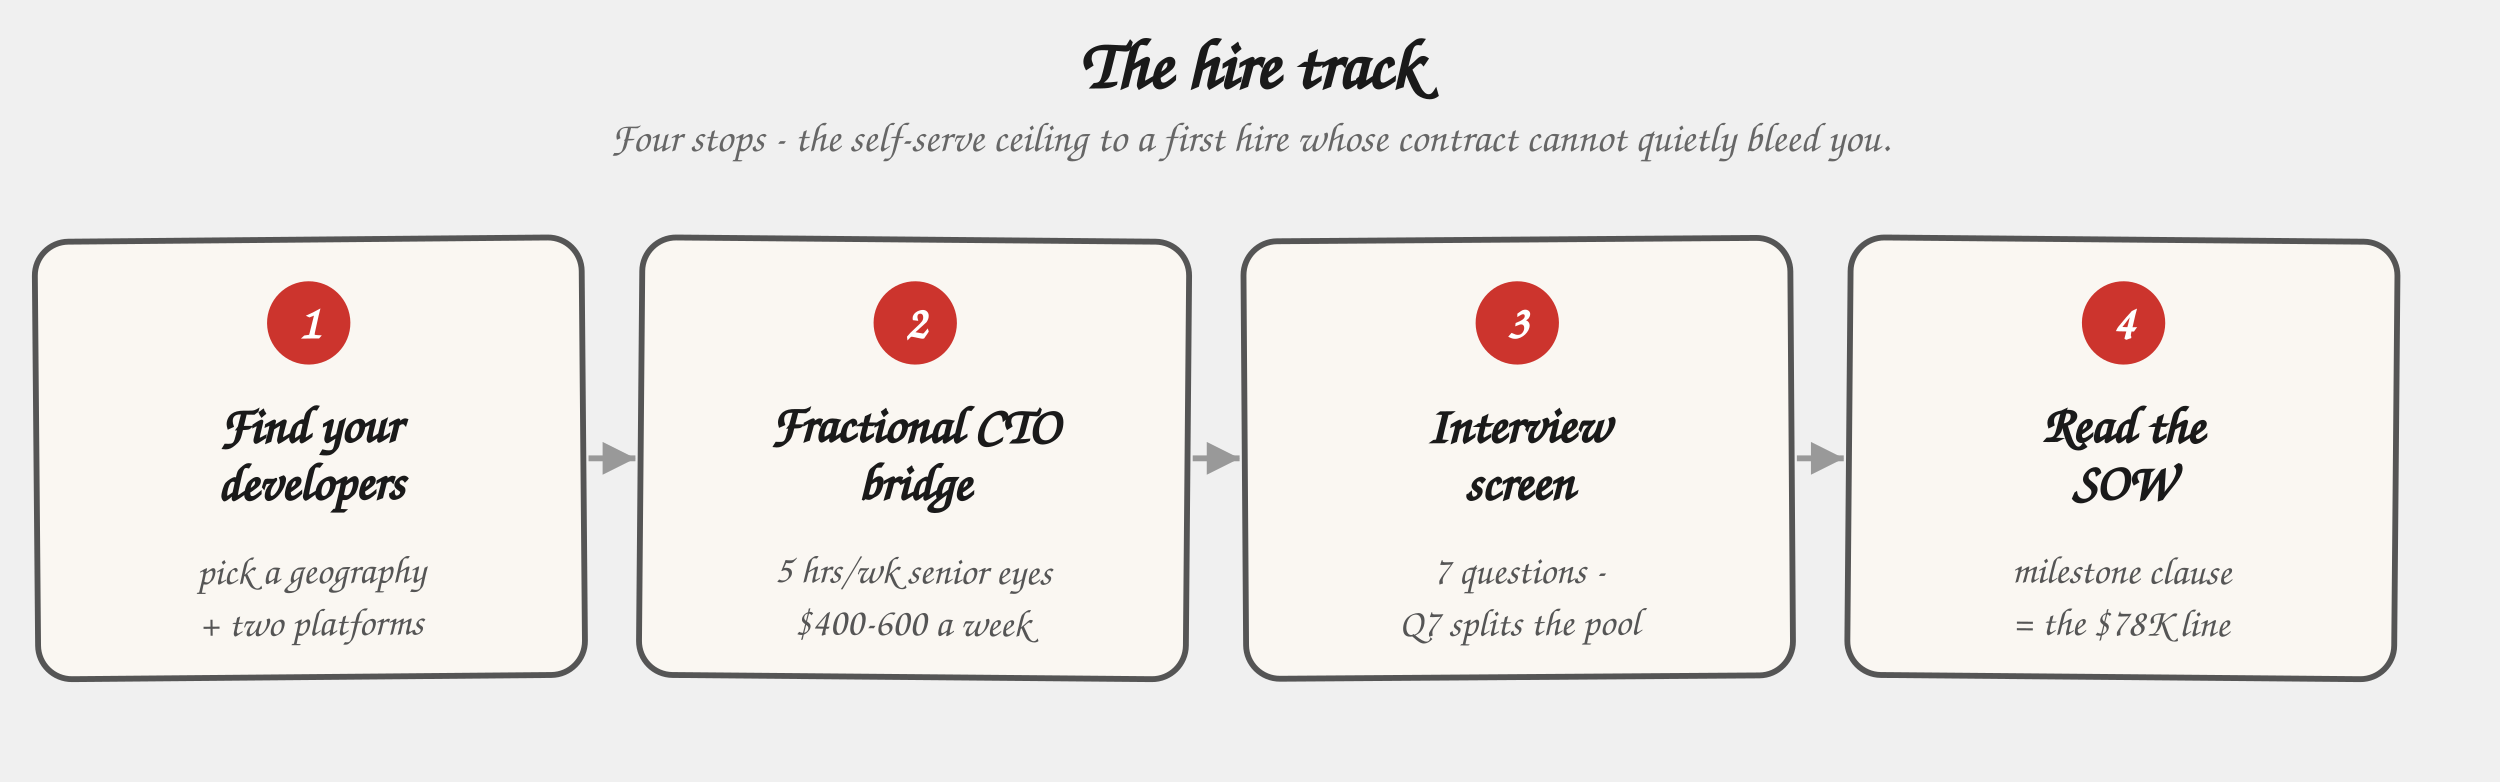
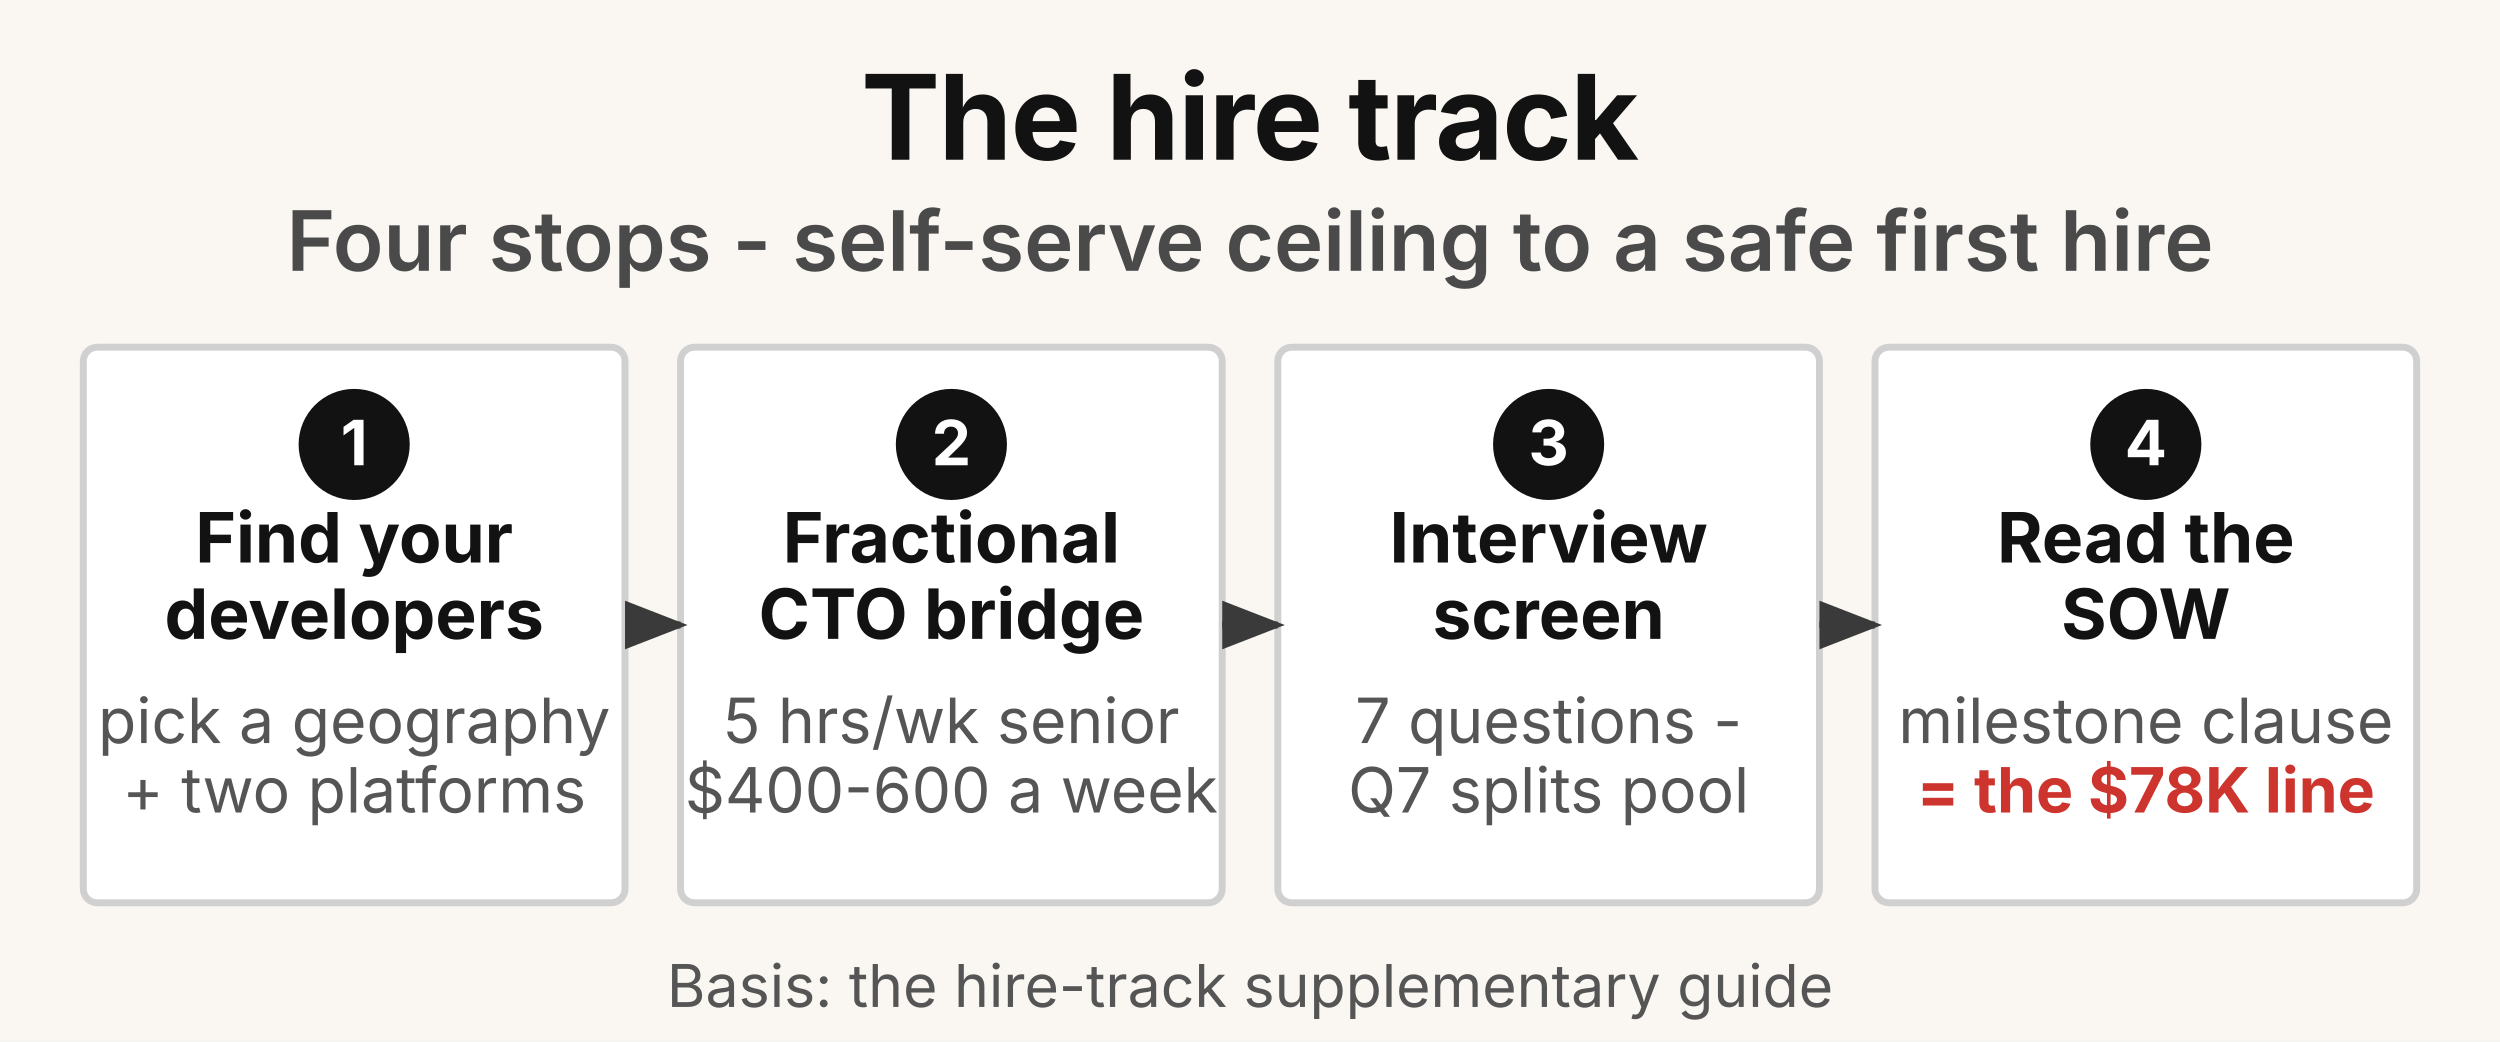
- <svg xmlns="http://www.w3.org/2000/svg" viewBox="0 0 960 300" role="img" aria-labelledby="hiretrack-title">
+ <svg xmlns="http://www.w3.org/2000/svg" viewBox="0 0 720 300" role="img" aria-labelledby="ht-title ht-desc">
  <defs>
    <style>
-       .h     { font-family: "Caveat", "Patrick Hand", "Comic Sans MS", cursive; }
-       .title { font-size: 27px; font-weight: 700; fill: #1a1a1a; }
-       .sub   { font-size: 16px; fill: #666; font-style: italic; }
-       .num   { font-size: 18px; font-weight: 700; fill: #fff; }
-       .ttl   { font-size: 20px; font-weight: 700; fill: #1a1a1a; }
-       .out   { font-size: 15px; fill: #555; font-style: italic; }
-       .card  { fill: #faf7f2; stroke: #555; stroke-width: 2.25; }
-       .dot   { fill: #cc342d; }
+       .gk    { font-family: "Space Grotesk", "Inter", system-ui, sans-serif; }
+       .sys   { font-family: system-ui, -apple-system, "Segoe UI", sans-serif; }
+       .title { font-size: 34px; font-weight: 700; fill: #121212; letter-spacing: -0.4px; }
+       .sub   { font-size: 24px; font-weight: 600; fill: #4a4a4a; }
+       .num   { font-size: 18px; font-weight: 700; fill: #ffffff; }
+       .ttl   { font-size: 20px; font-weight: 700; fill: #121212; }
+       .out   { font-size: 18px; font-weight: 400; fill: #555555; }
+       .sig   { font-size: 18px; font-weight: 700; fill: #cc342d; }
+       .basis { font-size: 17px; font-weight: 400; fill: #555555; }
    </style>
-     <marker id="ht" viewBox="0 0 10 10" refX="8" refY="5" markerWidth="7" markerHeight="7" orient="auto-start-reverse">
-       <path d="M 0 1 L 8 5 L 0 9 z" fill="#999" />
+     <marker id="ht-tri" viewBox="0 0 9 7" refX="8" refY="3.5" markerWidth="9" markerHeight="7" orient="auto">
+       <path d="M0,0 L9,3.5 L0,7 z" fill="#3a3a3a" />
    </marker>
  </defs>
-   <text x="480" y="34" text-anchor="middle" class="h title">The hire track</text>
-   <text x="480" y="58" text-anchor="middle" class="h sub">Four stops - the self-serve ceiling to a first hire whose contract cannot quietly bleed you.</text>
-   <g transform="translate(14,92) rotate(-0.5 105 84)">
-     <rect width="210" height="168" rx="13" class="card" />
-     <circle cx="105" cy="32" r="16" class="dot" />
-     <text x="105" y="38" text-anchor="middle" class="h num">1</text>
-     <text x="105" y="78" text-anchor="middle" class="h ttl">Find your</text>
-     <text x="105" y="100" text-anchor="middle" class="h ttl">developers</text>
-     <text x="105" y="132" text-anchor="middle" class="h out">pick a geography</text>
-     <text x="105" y="152" text-anchor="middle" class="h out">+ two platforms</text>
-   </g>
-   <g transform="translate(246,92) rotate(0.5 105 84)">
-     <rect width="210" height="168" rx="13" class="card" />
-     <circle cx="105" cy="32" r="16" class="dot" />
-     <text x="105" y="38" text-anchor="middle" class="h num">2</text>
-     <text x="105" y="78" text-anchor="middle" class="h ttl">Fractional CTO</text>
-     <text x="105" y="100" text-anchor="middle" class="h ttl">bridge</text>
-     <text x="105" y="132" text-anchor="middle" class="h out">5 hrs/wk senior eyes</text>
-     <text x="105" y="152" text-anchor="middle" class="h out">$400-600 a week</text>
-   </g>
-   <g transform="translate(478,92) rotate(-0.4 105 84)">
-     <rect width="210" height="168" rx="13" class="card" />
-     <circle cx="105" cy="32" r="16" class="dot" />
-     <text x="105" y="38" text-anchor="middle" class="h num">3</text>
-     <text x="105" y="78" text-anchor="middle" class="h ttl">Interview</text>
-     <text x="105" y="100" text-anchor="middle" class="h ttl">screen</text>
-     <text x="105" y="132" text-anchor="middle" class="h out">7 questions -</text>
-     <text x="105" y="152" text-anchor="middle" class="h out">Q7 splits the pool</text>
-   </g>
-   <g transform="translate(710,92) rotate(0.5 105 84)">
-     <rect width="210" height="168" rx="13" class="card" />
-     <circle cx="105" cy="32" r="16" class="dot" />
-     <text x="105" y="38" text-anchor="middle" class="h num">4</text>
-     <text x="105" y="78" text-anchor="middle" class="h ttl">Read the</text>
-     <text x="105" y="100" text-anchor="middle" class="h ttl">SOW</text>
-     <text x="105" y="132" text-anchor="middle" class="h out">milestone clause</text>
-     <text x="105" y="152" text-anchor="middle" class="h out">= the $78K line</text>
-   </g>
-   <path d="M 226 176 L 244 176" stroke="#999" stroke-width="2.25" fill="none" marker-end="url(#ht)" />
-   <path d="M 458 176 L 476 176" stroke="#999" stroke-width="2.25" fill="none" marker-end="url(#ht)" />
-   <path d="M 690 176 L 708 176" stroke="#999" stroke-width="2.25" fill="none" marker-end="url(#ht)" />
+   <rect width="720" height="300" fill="#faf7f2" />
+   <text x="360" y="46" text-anchor="middle" class="gk title">The hire track</text>
+   <text x="360" y="78" text-anchor="middle" class="gk sub">Four stops - self-serve ceiling to a safe first hire</text>
+   <rect x="24" y="100" width="156" height="160" rx="4" fill="#ffffff" stroke="#d0d0d0" stroke-width="2" />
+   <circle cx="102" cy="128" r="16" fill="#121212" />
+   <text x="102" y="134" text-anchor="middle" class="gk num">1</text>
+   <text x="102" y="162" text-anchor="middle" class="gk ttl">Find your</text>
+   <text x="102" y="184" text-anchor="middle" class="gk ttl">developers</text>
+   <text x="102" y="214" text-anchor="middle" class="sys out">pick a geography</text>
+   <text x="102" y="234" text-anchor="middle" class="sys out">+ two platforms</text>
+   <rect x="196" y="100" width="156" height="160" rx="4" fill="#ffffff" stroke="#d0d0d0" stroke-width="2" />
+   <circle cx="274" cy="128" r="16" fill="#121212" />
+   <text x="274" y="134" text-anchor="middle" class="gk num">2</text>
+   <text x="274" y="162" text-anchor="middle" class="gk ttl">Fractional</text>
+   <text x="274" y="184" text-anchor="middle" class="gk ttl">CTO bridge</text>
+   <text x="274" y="214" text-anchor="middle" class="sys out">5 hrs/wk senior</text>
+   <text x="274" y="234" text-anchor="middle" class="sys out">$400-600 a week</text>
+   <rect x="368" y="100" width="156" height="160" rx="4" fill="#ffffff" stroke="#d0d0d0" stroke-width="2" />
+   <circle cx="446" cy="128" r="16" fill="#121212" />
+   <text x="446" y="134" text-anchor="middle" class="gk num">3</text>
+   <text x="446" y="162" text-anchor="middle" class="gk ttl">Interview</text>
+   <text x="446" y="184" text-anchor="middle" class="gk ttl">screen</text>
+   <text x="446" y="214" text-anchor="middle" class="sys out">7 questions -</text>
+   <text x="446" y="234" text-anchor="middle" class="sys out">Q7 splits pool</text>
+   <rect x="540" y="100" width="156" height="160" rx="4" fill="#ffffff" stroke="#d0d0d0" stroke-width="2" />
+   <circle cx="618" cy="128" r="16" fill="#121212" />
+   <text x="618" y="134" text-anchor="middle" class="gk num">4</text>
+   <text x="618" y="162" text-anchor="middle" class="gk ttl">Read the</text>
+   <text x="618" y="184" text-anchor="middle" class="gk ttl">SOW</text>
+   <text x="618" y="214" text-anchor="middle" class="sys out">milestone clause</text>
+   <text x="618" y="234" text-anchor="middle" class="sys sig">= the $78K line</text>
+   <path d="M 180 180 L 196 180" fill="none" stroke="#3a3a3a" stroke-width="2" marker-end="url(#ht-tri)" />
+   <path d="M 352 180 L 368 180" fill="none" stroke="#3a3a3a" stroke-width="2" marker-end="url(#ht-tri)" />
+   <path d="M 524 180 L 540 180" fill="none" stroke="#3a3a3a" stroke-width="2" marker-end="url(#ht-tri)" />
+   <text x="360" y="290" text-anchor="middle" class="sys basis">Basis: the hire-track supplementary guide</text>
</svg>
